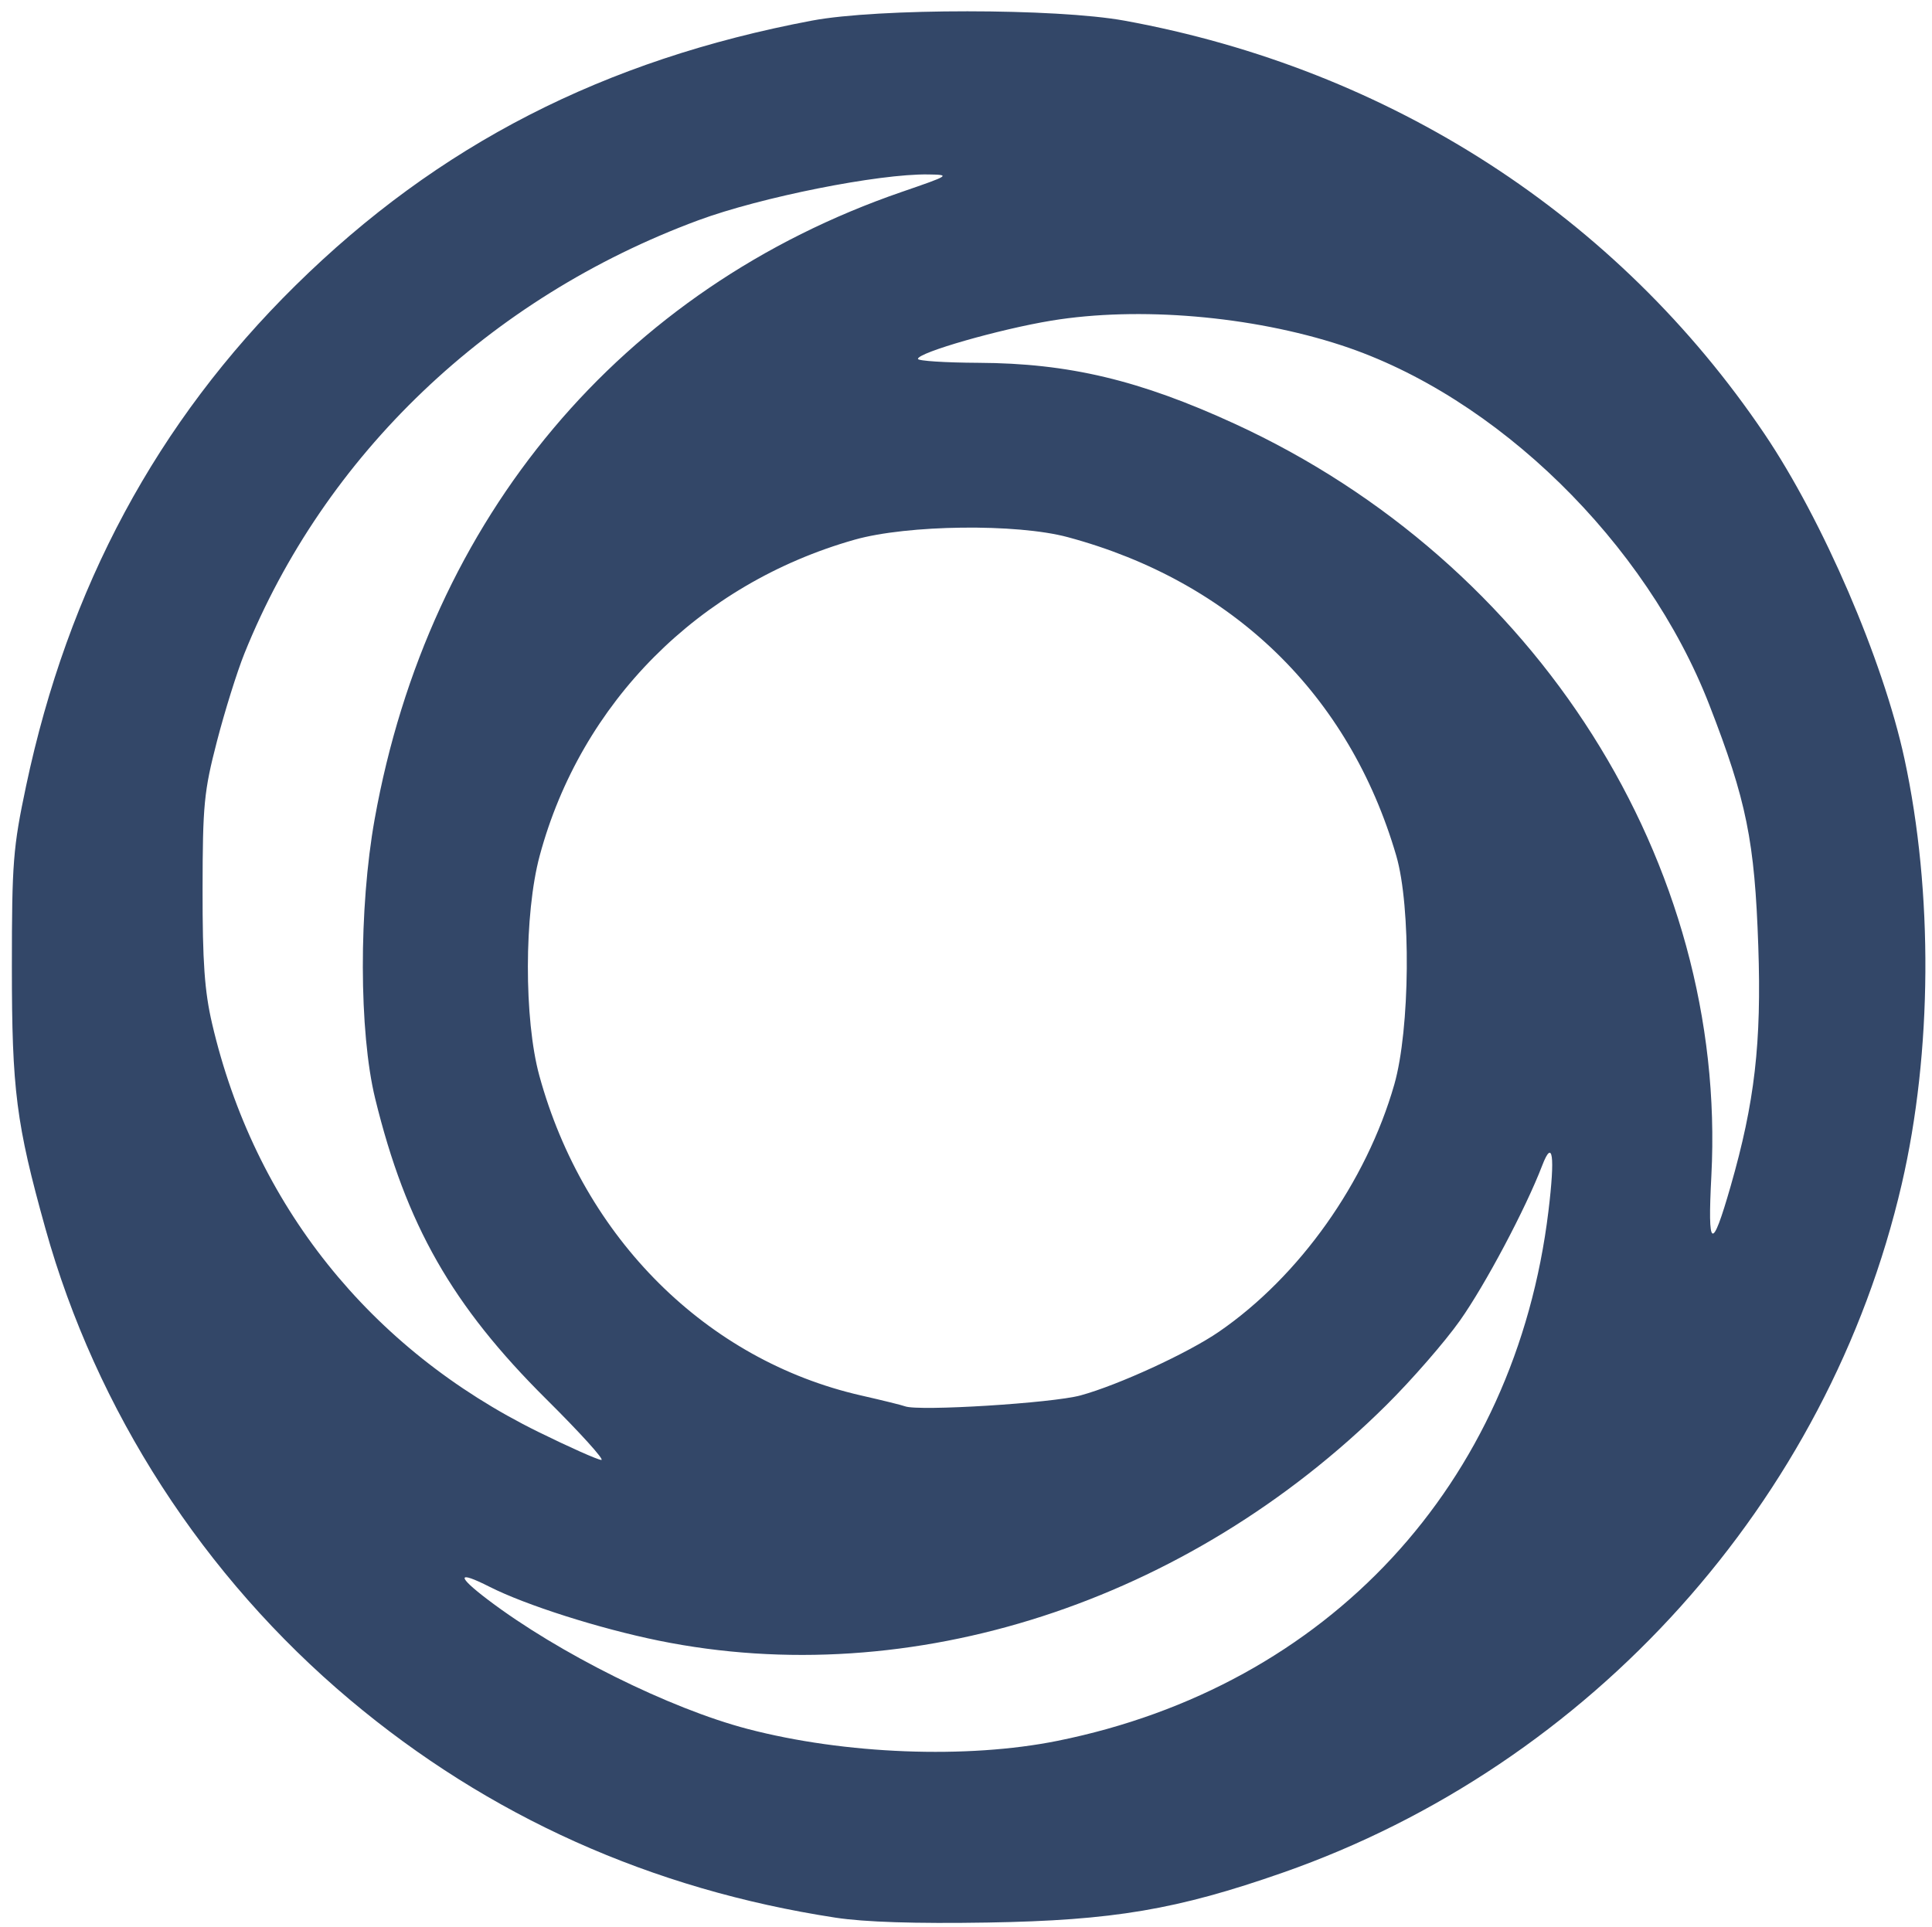
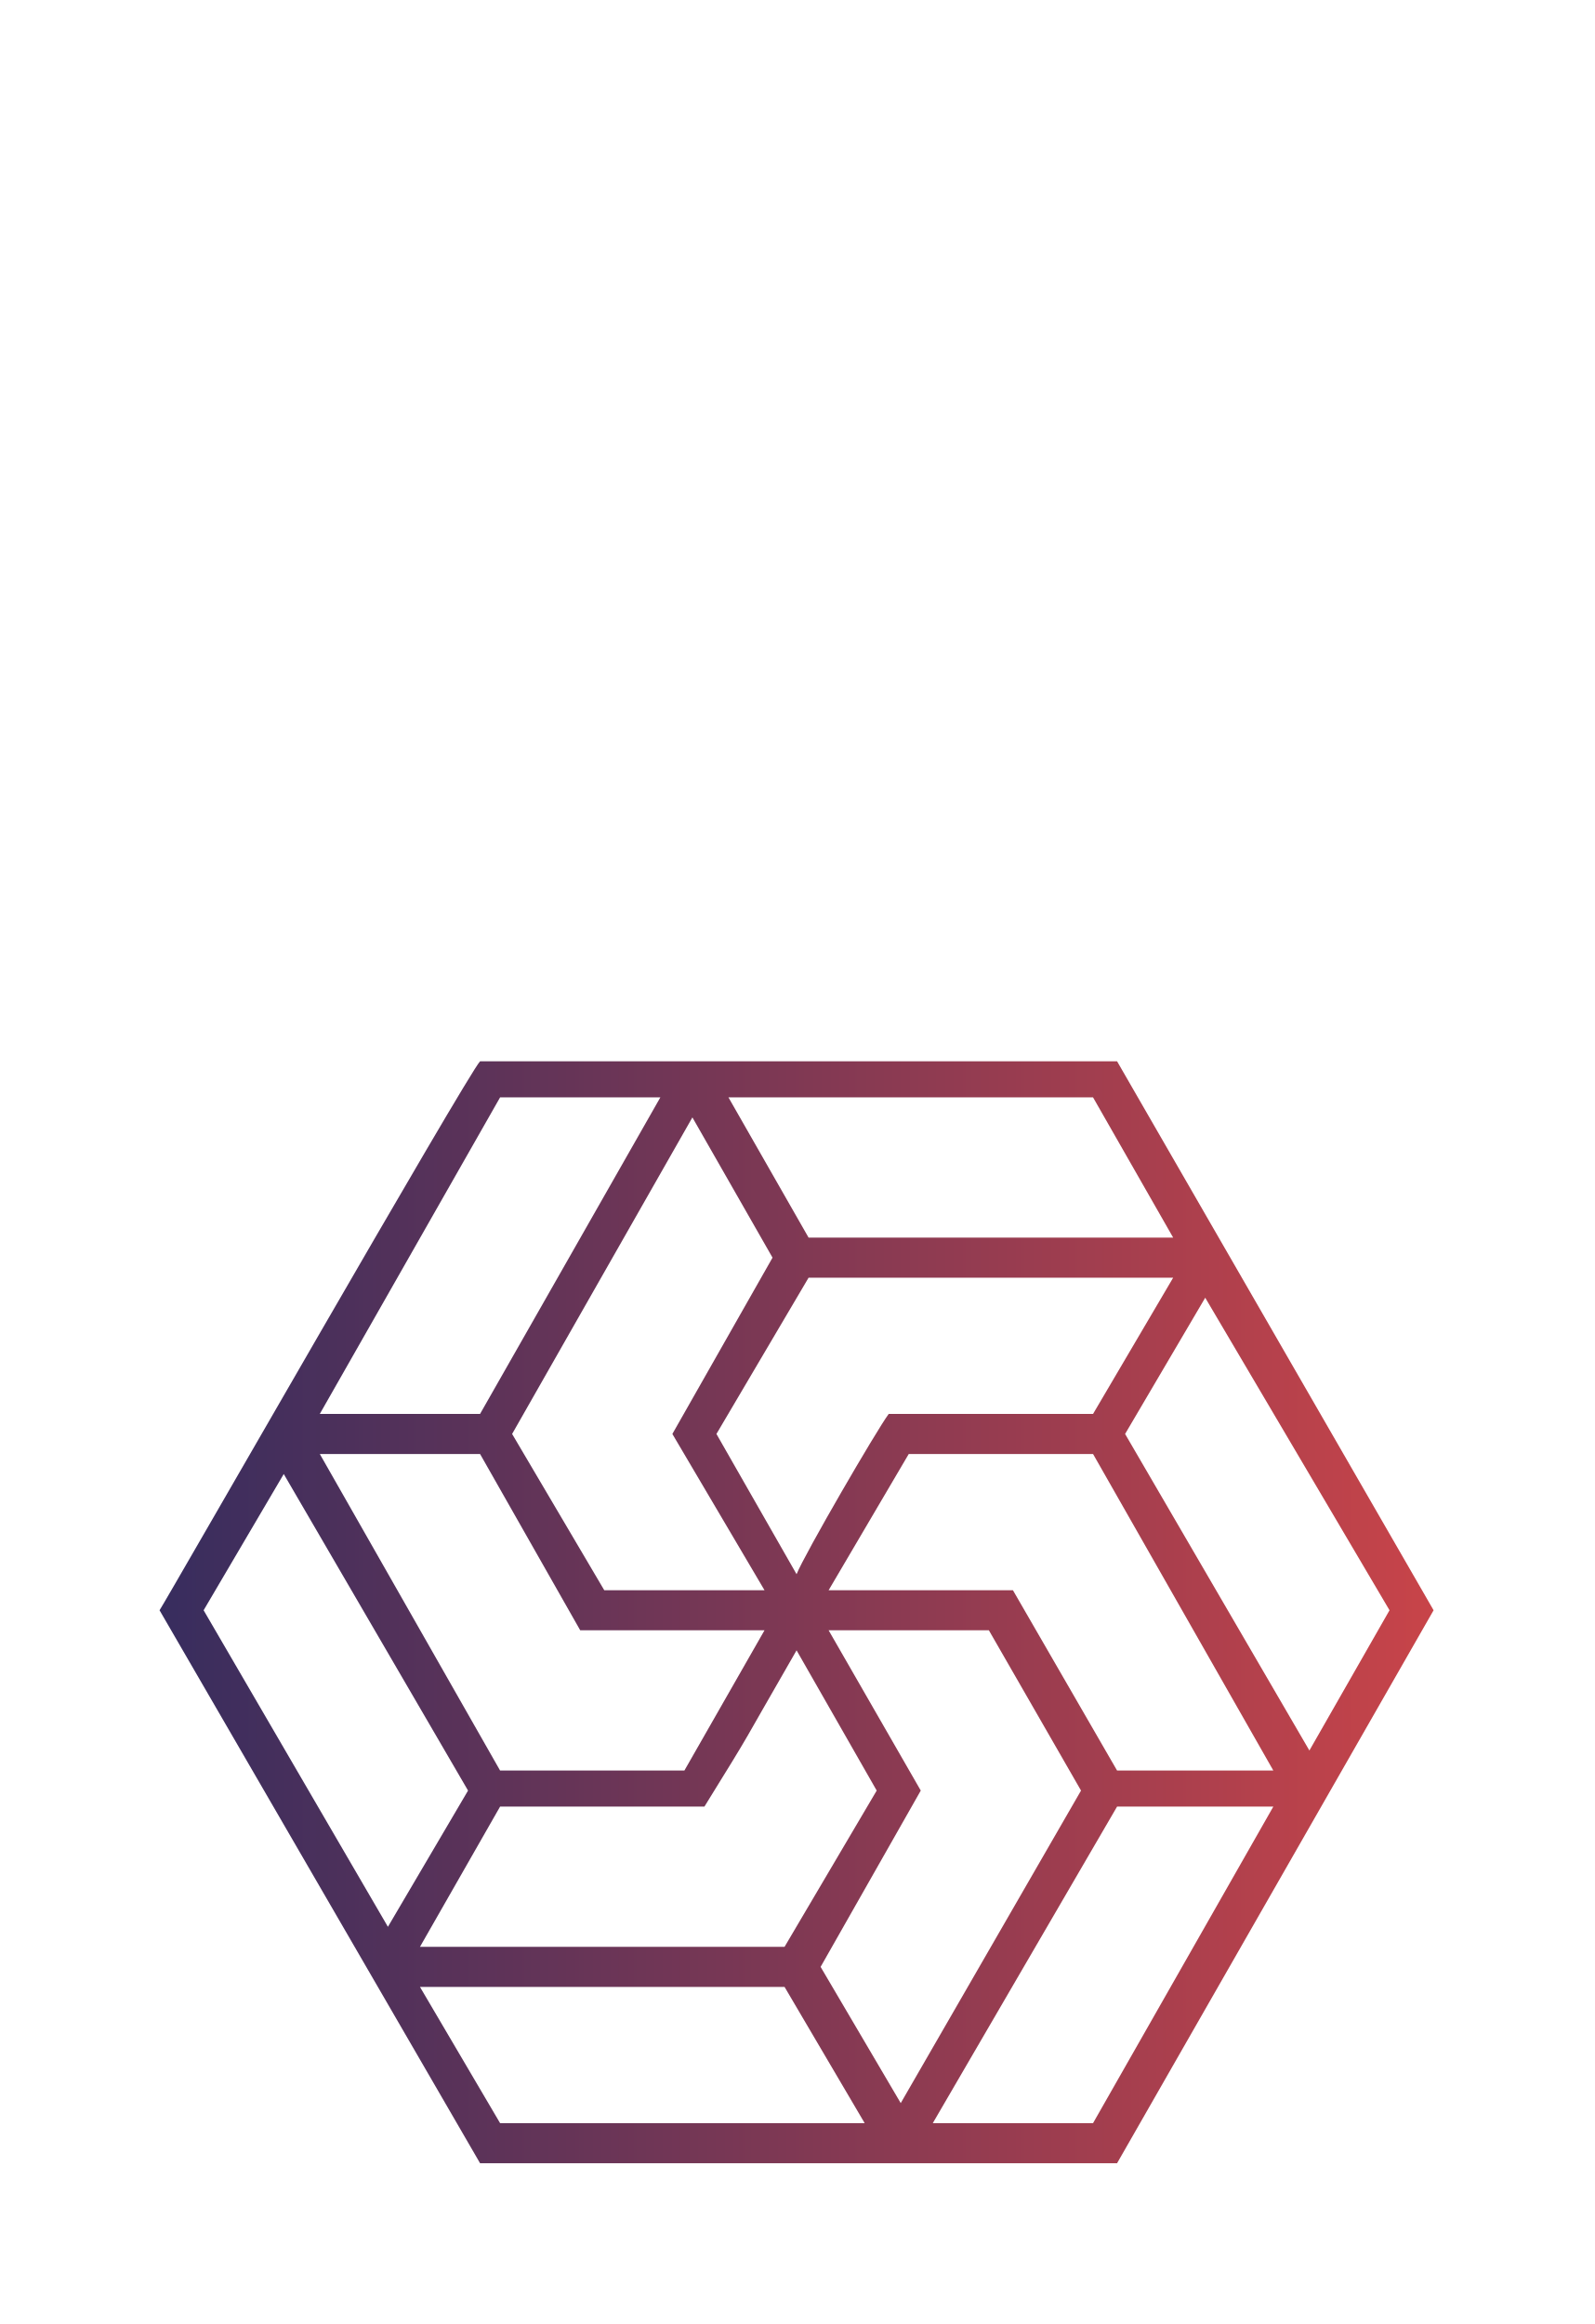
- <svg xmlns="http://www.w3.org/2000/svg" version="1.1" id="svg1" width="374" height="373" viewBox="0 0 374 373">
-   <g id="g1">
-     <path style="fill:#334768;fill-opacity:1" d="M 161.694,371.288 C 126.084,365.822 94.612,351.694 67.753,329.119 39.405,305.292 18.615,273.112 8.785,237.845 3.125,217.538 2.298,211.082 2.299,187.194 c 10e-4,-20.167 0.23,-23.083 2.747,-35 C 13.174,113.721 30.404,81.693 57.173,55.3 84.823,28.038 116.874,11.595 157.194,3.988 c 12.753,-2.406 47.29,-2.398 60.5,0.015 51.383,9.385 95.409,37.82 123.877,80.009 11.306,16.755 22.959,43.798 27.086,62.861 5.597,25.851 5.402,56.861 -0.519,82.407 -14.226,61.38 -60.084,112.403 -119.8,133.294 -20.477,7.164 -32.856,9.258 -57.145,9.666 -13.978,0.235 -23.842,-0.083 -29.5,-0.952 z m 43,-34.225 c 52.375,-10.56 88.638,-49.677 95.052,-102.532 1.309,-10.784 0.839,-14.205 -1.214,-8.843 -3.183,8.313 -11.016,23.077 -15.918,30.005 -2.919,4.125 -9.317,11.477 -14.218,16.338 -38.6,38.282 -92.01,55.582 -140.866,45.628 -11.523,-2.348 -25.757,-6.879 -32.766,-10.43 -6.325,-3.205 -6.442,-2.141 -0.278,2.535 13.631,10.339 35.155,21.045 50.241,24.991 18.823,4.923 42.482,5.833 59.966,2.308 z m -98.901,-66.119 c -18.29,-18.162 -27.191,-33.795 -33.168,-58.25 -3.144,-12.864 -3.188,-36.859 -0.1,-54.081 10.483,-58.46 47.718,-102.764 102.09,-121.472 9.293,-3.197 9.444,-3.298 5.079,-3.366 -9.598,-0.149 -32.416,4.4 -44.5,8.871 -40.522,14.995 -72.4,45.428 -87.889,83.907 -1.408,3.498 -3.8,11.148 -5.314,17 -2.504,9.672 -2.756,12.278 -2.776,28.64 -0.017,14.09 0.384,19.738 1.843,26 8.148,34.977 30.52,62.984 63.136,79.043 6.05,2.979 11.547,5.425 12.216,5.436 0.669,0.011 -4.109,-5.267 -10.617,-11.73 z m 103.401,-0.773 c 7.334,-2.01 20.784,-8.201 26.779,-12.325 15.591,-10.727 28.524,-28.966 33.936,-47.86 3.055,-10.665 3.262,-34.43 0.386,-44.291 -9.098,-31.201 -31.671,-53.097 -63.601,-61.694 -9.878,-2.66 -31.021,-2.406 -41.259,0.495 -30.091,8.526 -52.976,31.5 -60.964,61.2 -3.017,11.216 -3.049,31.68 -0.068,42.565 8.618,31.466 32.415,55.124 62.291,61.927 4.125,0.939 7.95,1.883 8.5,2.097 2.569,1.001 28.524,-0.612 34,-2.113 z m 125.82,-40.477 c 4.673,-16.256 5.999,-27.762 5.359,-46.49 -0.697,-20.397 -2.279,-28.189 -9.49,-46.752 -12.215,-31.443 -41.174,-59.751 -71.189,-69.586 -17.4,-5.702 -39.254,-7.564 -56.156,-4.786 -10.046,1.651 -25.845,6.18 -25.843,7.408 7.6e-4,0.389 5.288,0.73 11.75,0.76 17.447,0.079 31.176,3.348 49.568,11.802 58.475,26.879 95.422,85.186 92.275,145.623 -0.745,14.309 0.068,14.75 3.726,2.022 z" id="path1" />
+ <svg xmlns="http://www.w3.org/2000/svg" version="1.1" viewBox="0 0 0.398 0.58" style="&#10;    background: transparent;&#10;">
+   <g transform="matrix(1,0,0,1,0.03987178,0.03987178)" style="&#10;    background: transparent;&#10;">
+     <g transform="matrix(-1,0,0,1,0.3179517,0)" clip-path="url(#SvgjsClipPath1003)">
+       <g clip-path="url(#SvgjsClipPath1001fd61fc81-4658-444a-8235-49a9fe407150)">
+         <path d=" M 0.238 0.225 L 0.079 0.225 L 0 0.362 L 0.079 0.5 L 0.238 0.5 L 0.318 0.362 C 0.316 0.359 0.241 0.228 0.238 0.225 Z M 0.307 0.362 L 0.261 0.441 L 0.241 0.407 L 0.287 0.328 Z M 0.187 0.402 L 0.167 0.367 L 0.213 0.367 L 0.238 0.323 L 0.278 0.323 L 0.233 0.402 Z M 0.207 0.357 L 0.167 0.357 L 0.19 0.318 L 0.165 0.274 L 0.185 0.239 L 0.23 0.318 Z M 0.159 0.353 C 0.157 0.348 0.139 0.317 0.136 0.313 L 0.085 0.313 L 0.065 0.279 L 0.156 0.279 L 0.179 0.318 Z M 0.085 0.323 L 0.131 0.323 L 0.151 0.357 L 0.105 0.357 L 0.079 0.402 L 0.04 0.402 Z M 0.111 0.367 L 0.151 0.367 L 0.128 0.407 L 0.153 0.451 L 0.133 0.485 L 0.088 0.407 Z M 0.159 0.372 C 0.174 0.398 0.169 0.39 0.182 0.411 L 0.233 0.411 L 0.253 0.446 L 0.162 0.446 L 0.139 0.407 Z M 0.238 0.313 L 0.193 0.234 L 0.233 0.234 L 0.278 0.313 Z M 0.176 0.234 L 0.156 0.269 L 0.065 0.269 L 0.085 0.234 Z M 0.057 0.284 L 0.077 0.318 L 0.031 0.397 L 0.011 0.362 Z M 0.079 0.411 L 0.125 0.49 L 0.085 0.49 L 0.04 0.411 Z M 0.142 0.49 L 0.162 0.456 L 0.253 0.456 L 0.233 0.49 Z" fill="url(#gradient-9c2c35cc-7dbc-4a44-898d-5e34db21680e_0)" transform="matrix(1,0,0,1,0,0)" fill-rule="nonzero" />
+       </g>
+     </g>
  </g>
+   <defs>
+     <clipPath id="SvgjsClipPath1003">
+       <path d=" M 0 0.225 h 0.318 v 0.275 h -0.318 Z" />
+     </clipPath>
+     <clipPath id="SvgjsClipPath1001fd61fc81-4658-444a-8235-49a9fe407150">
+       <path d=" M 0 0.225 L 0.318 0.225 L 0.318 0.5 L 0 0.5 Z" />
+     </clipPath>
+     <linearGradient id="gradient-9c2c35cc-7dbc-4a44-898d-5e34db21680e_0" x1="0" x2="1" y1="0" y2="0">
+       <stop stop-color="#c84449" offset="0" />
+       <stop stop-color="#382d5e" offset="1" />
+     </linearGradient>
+   </defs>
</svg>
